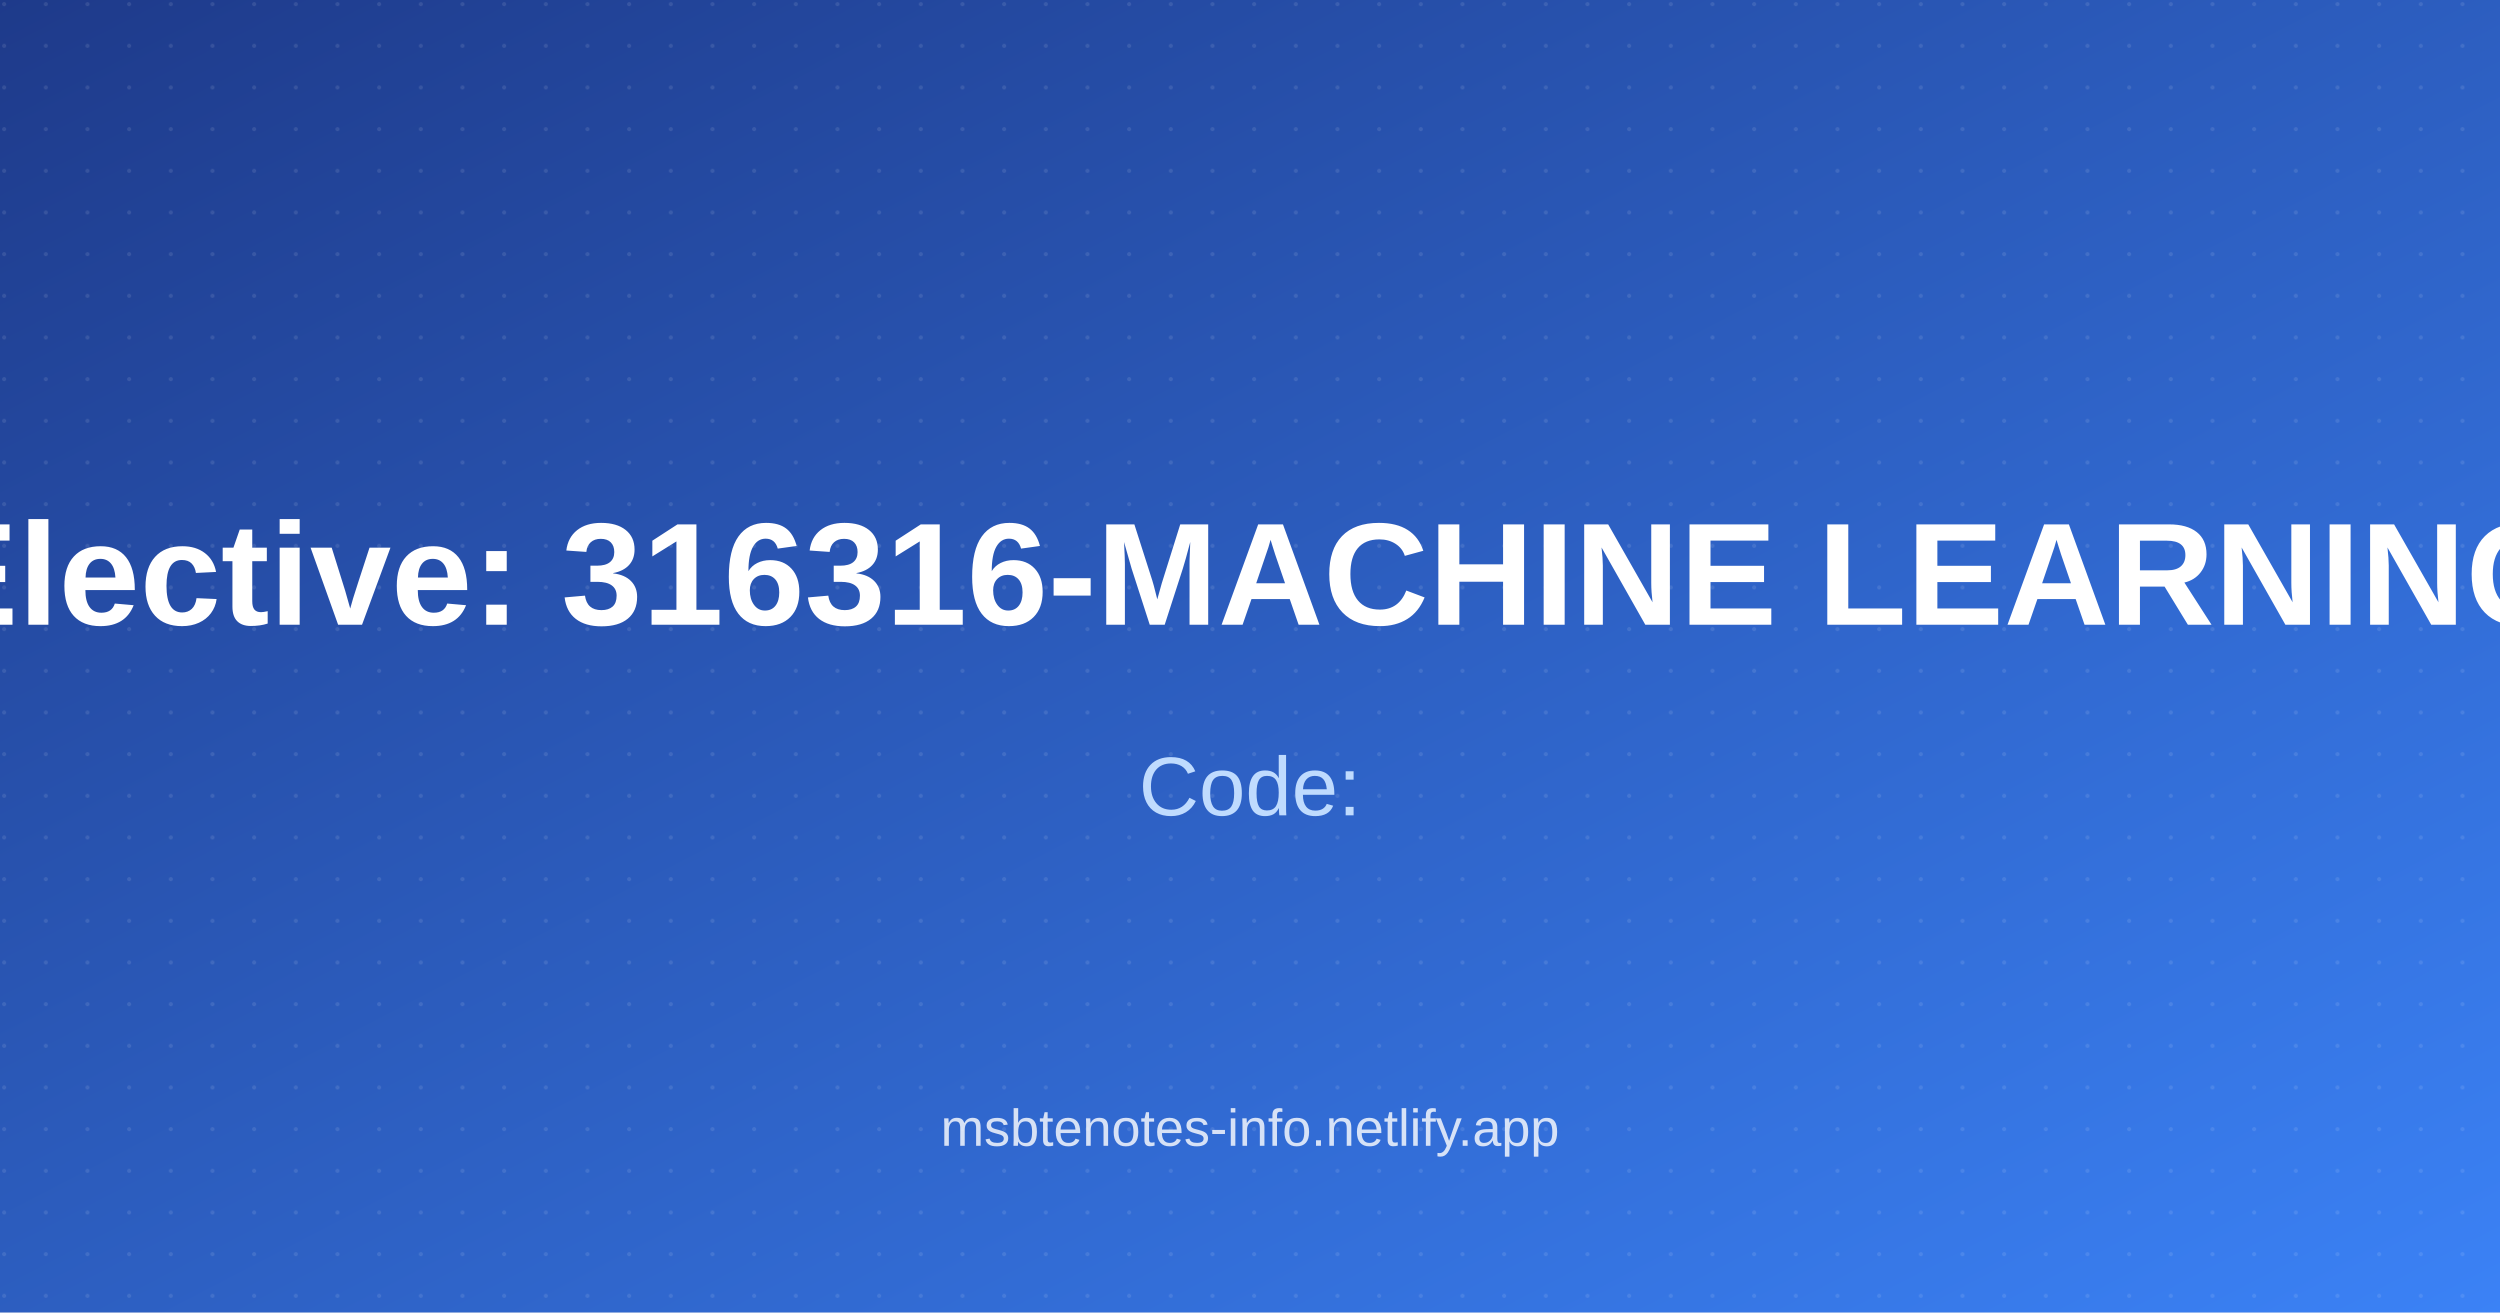
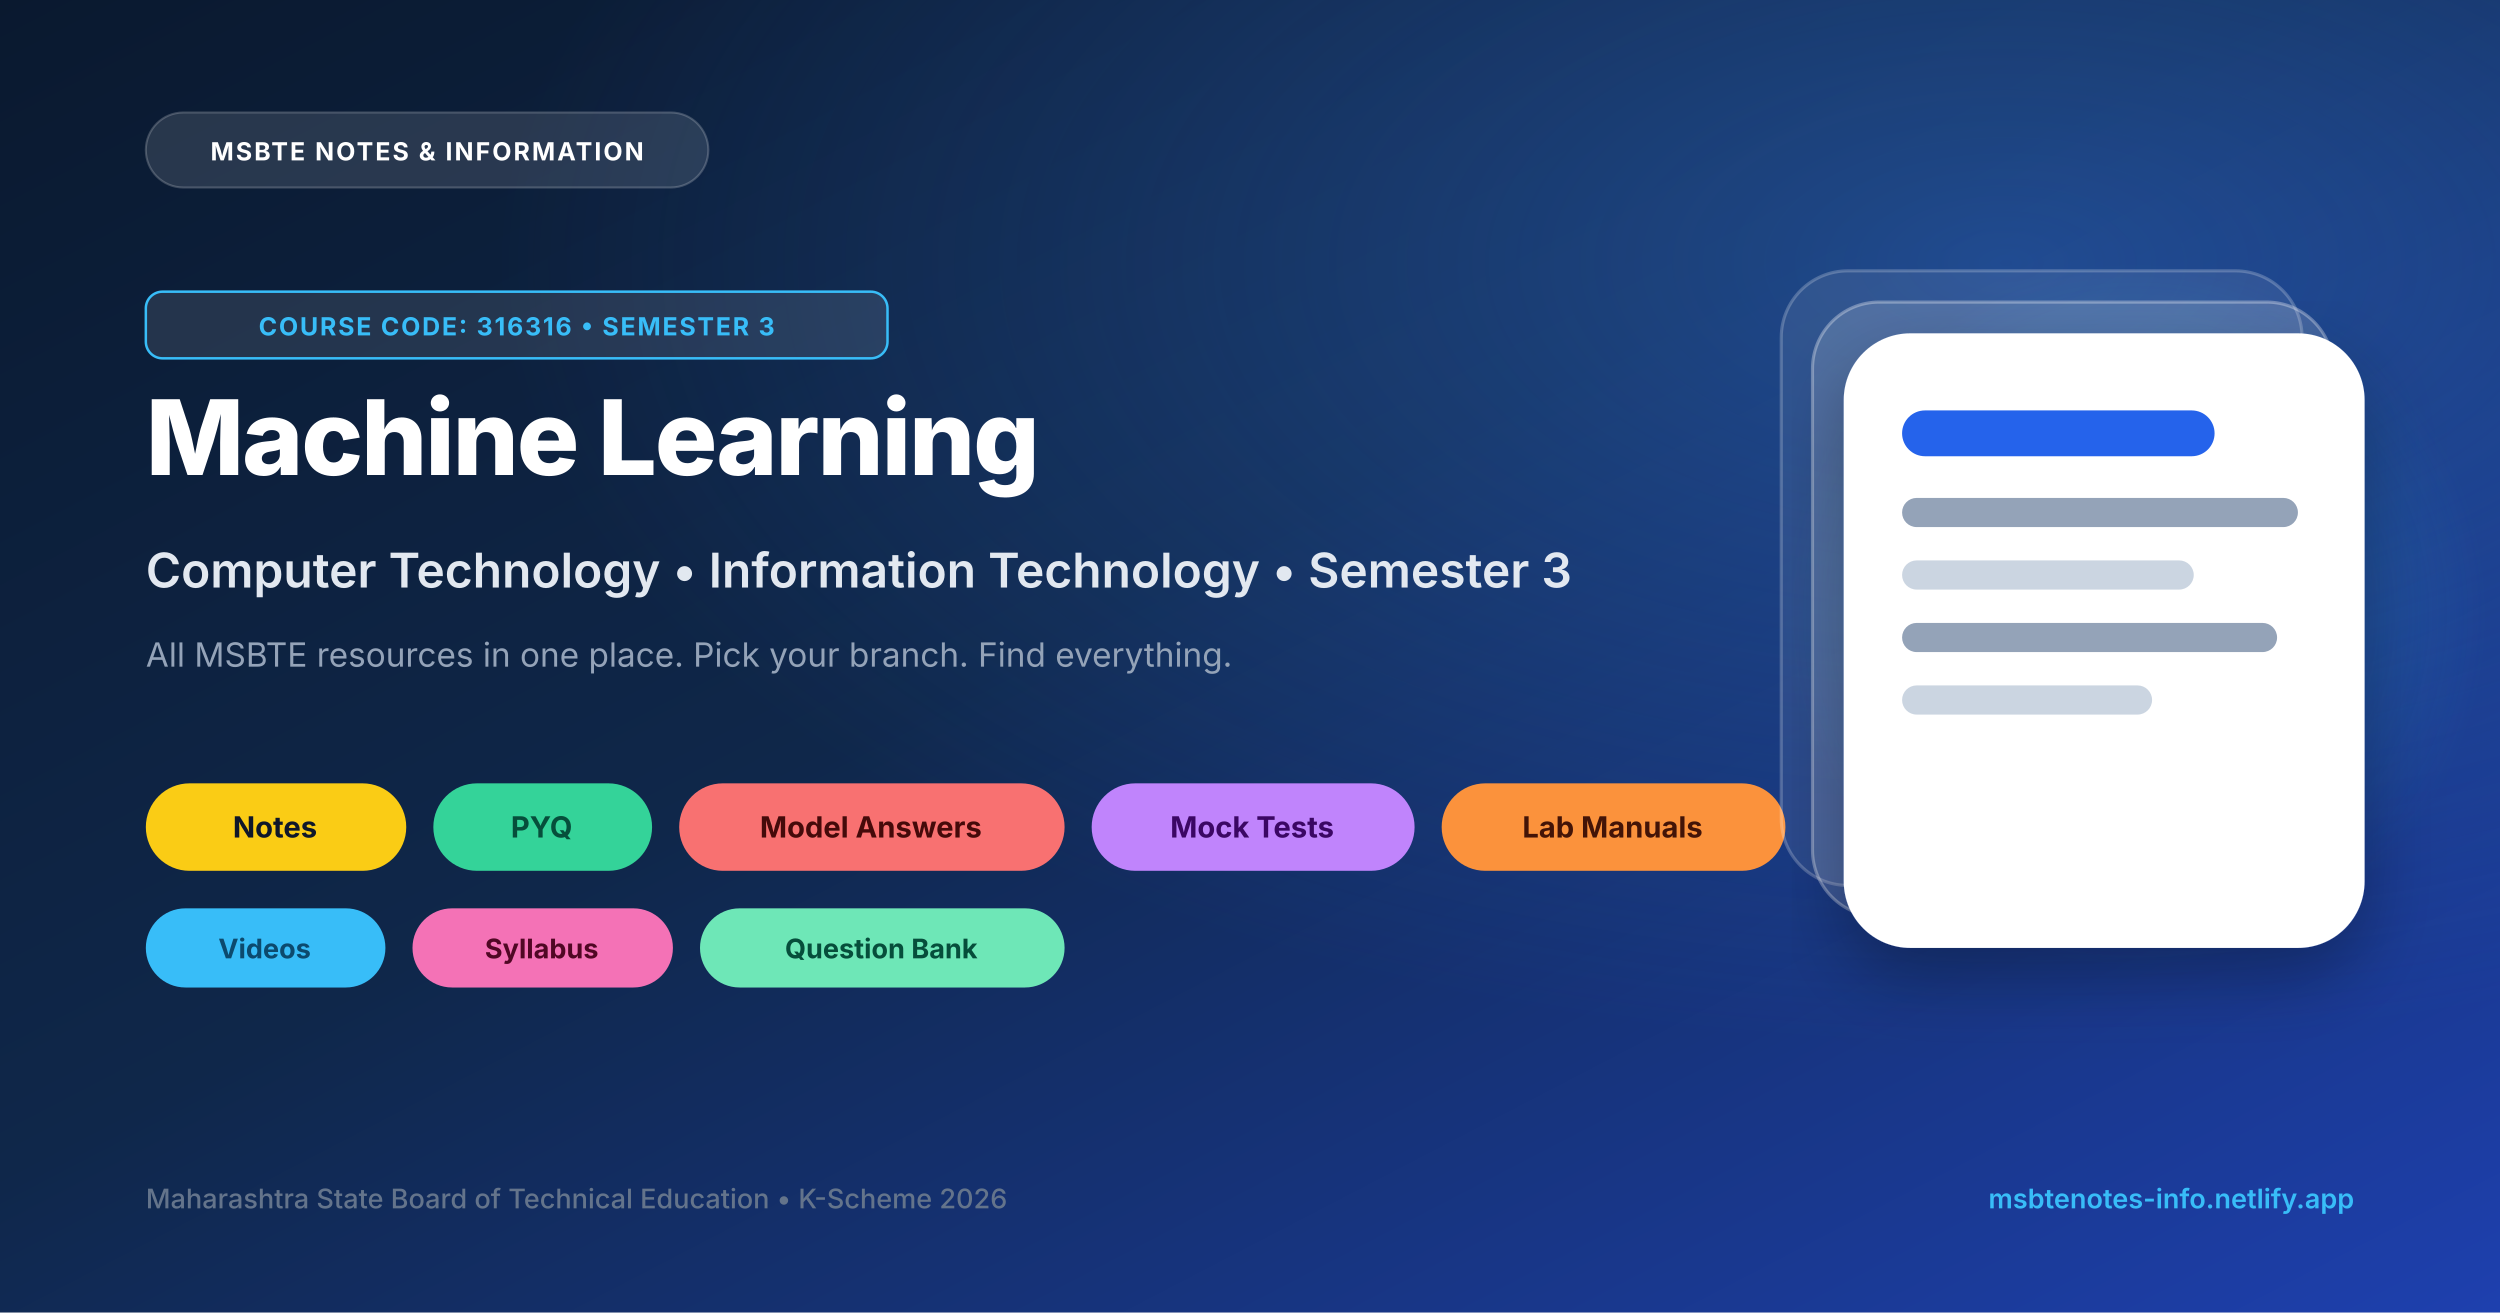
- <svg xmlns="http://www.w3.org/2000/svg" width="1200" height="630">
+ <svg xmlns="http://www.w3.org/2000/svg" width="1200" height="630" viewBox="0 0 1200 630">
  <defs>
-     <linearGradient id="grad1" x1="0%" y1="0%" x2="100%" y2="100%">
-       <stop offset="0%" style="stop-color:#1e3a8a;stop-opacity:1" />
-       <stop offset="100%" style="stop-color:#3b82f6;stop-opacity:1" />
+     <linearGradient id="bgGrad" x1="0%" y1="0%" x2="100%" y2="100%">
+       <stop offset="0%" stop-color="#0a192f" />
+       <stop offset="45%" stop-color="#0f274a" />
+       <stop offset="100%" stop-color="#1e40af" />
    </linearGradient>
-     <pattern id="pattern1" x="0" y="0" width="20" height="20" patternUnits="userSpaceOnUse">
-       <circle cx="2" cy="2" r="1" fill="rgba(255,255,255,0.1)" />
-     </pattern>
+     <radialGradient id="bgGlow" cx="80%" cy="20%" r="60%">
+       <stop offset="0%" stop-color="#3b82f6" stop-opacity="0.38" />
+       <stop offset="100%" stop-color="#3b82f6" stop-opacity="0" />
+     </radialGradient>
+     <radialGradient id="cardGlow" cx="50%" cy="50%" r="50%">
+       <stop offset="0%" stop-color="#38bdf8" stop-opacity="0.32" />
+       <stop offset="100%" stop-color="#38bdf8" stop-opacity="0" />
+     </radialGradient>
+     <filter id="dropShadow" x="-10%" y="-10%" width="130%" height="130%">
+       <feDropShadow dx="0" dy="14" stdDeviation="18" flood-color="#000000" flood-opacity="0.32" />
+     </filter>
  </defs>
-   <rect width="1200" height="630" fill="url(#grad1)" />
-   <rect width="1200" height="630" fill="url(#pattern1)" />
-   <text x="600" y="280" font-family="Arial, sans-serif" font-weight="bold" font-size="70" fill="white" text-anchor="middle" dominant-baseline="middle">
-     Elective: 316316-MACHINE LEARNING
-   </text>
-   <text x="600" y="380" font-family="Arial, sans-serif" font-size="40" fill="#bfdbfe" text-anchor="middle" dominant-baseline="middle">
-     Code: 
-   </text>
-   <text x="600" y="550" font-family="Arial, sans-serif" font-size="25" fill="rgba(255,255,255,0.8)" text-anchor="middle">
-     msbtenotes-info.netlify.app
-   </text>
+   <rect width="1200" height="630" fill="url(#bgGrad)" />
+   <rect width="1200" height="630" fill="url(#bgGlow)" />
+   <g transform="translate(70, 54)">
+     <rect width="270" height="36" rx="18" fill="rgba(255, 255, 255, 0.12)" stroke="rgba(255, 255, 255, 0.2)" stroke-width="1" />
+     <text x="135" y="23" font-family="'Segoe UI', Inter, -apple-system, sans-serif" font-size="12" font-weight="700" fill="#ffffff" letter-spacing="0.08em" text-anchor="middle">MSBTE NOTES &amp; INFORMATION</text>
+   </g>
+   <g transform="translate(70, 140)">
+     <rect width="356" height="32" rx="8" fill="rgba(255, 255, 255, 0.1)" stroke="#38bdf8" stroke-width="1.2" />
+     <text x="178" y="21" font-family="'Segoe UI', Inter, monospace" font-size="12" font-weight="700" fill="#38bdf8" letter-spacing="0.07em" text-anchor="middle">COURSE CODE: 316316 • SEMESTER 3</text>
+     <text x="0" y="88" font-family="'Segoe UI', Inter, -apple-system, sans-serif" font-size="50" font-weight="800" fill="#ffffff" letter-spacing="-0.02em">
+       Machine Learning
+     </text>
+     <text x="0" y="142" font-family="'Segoe UI', Inter, -apple-system, sans-serif" font-size="23" font-weight="600" fill="#e2e8f0">
+       Computer Technology • Information Technology • Semester 3
+     </text>
+     <text x="0" y="180" font-family="'Segoe UI', Inter, -apple-system, sans-serif" font-size="16" font-weight="400" fill="#94a3b8">
+       All MSBTE resources in one place. Pick your branch. Find everything.
+     </text>
+     <g transform="translate(0, 236)">
+       <g transform="translate(0, 0)">
+         <rect width="125" height="42" rx="21" fill="#facc15" />
+         <text x="62" y="26" font-family="'Segoe UI', Inter, sans-serif" font-size="14" font-weight="700" fill="#0f172a" text-anchor="middle">Notes</text>
+       </g>
+       <g transform="translate(138, 0)">
+         <rect width="105" height="42" rx="21" fill="#34d399" />
+         <text x="52" y="26" font-family="'Segoe UI', Inter, sans-serif" font-size="14" font-weight="700" fill="#064e3b" text-anchor="middle">PYQ</text>
+       </g>
+       <g transform="translate(256, 0)">
+         <rect width="185" height="42" rx="21" fill="#f87171" />
+         <text x="92" y="26" font-family="'Segoe UI', Inter, sans-serif" font-size="14" font-weight="700" fill="#450a0a" text-anchor="middle">Model Answers</text>
+       </g>
+       <g transform="translate(454, 0)">
+         <rect width="155" height="42" rx="21" fill="#c084fc" />
+         <text x="77" y="26" font-family="'Segoe UI', Inter, sans-serif" font-size="14" font-weight="700" fill="#3b0764" text-anchor="middle">Mock Tests</text>
+       </g>
+       <g transform="translate(622, 0)">
+         <rect width="165" height="42" rx="21" fill="#fb923c" />
+         <text x="82" y="26" font-family="'Segoe UI', Inter, sans-serif" font-size="14" font-weight="700" fill="#431407" text-anchor="middle">Lab Manuals</text>
+       </g>
+     </g>
+     <g transform="translate(0, 296)">
+       <g transform="translate(0, 0)">
+         <rect width="115" height="38" rx="19" fill="#38bdf8" />
+         <text x="57" y="24" font-family="'Segoe UI', Inter, sans-serif" font-size="13" font-weight="700" fill="#0c4a6e" text-anchor="middle">Videos</text>
+       </g>
+       <g transform="translate(128, 0)">
+         <rect width="125" height="38" rx="19" fill="#f472b6" />
+         <text x="62" y="24" font-family="'Segoe UI', Inter, sans-serif" font-size="13" font-weight="700" fill="#500724" text-anchor="middle">Syllabus</text>
+       </g>
+       <g transform="translate(266, 0)">
+         <rect width="175" height="38" rx="19" fill="#6ee7b7" />
+         <text x="87" y="24" font-family="'Segoe UI', Inter, sans-serif" font-size="13" font-weight="700" fill="#064e3b" text-anchor="middle">Question Bank</text>
+       </g>
+     </g>
+   </g>
+   <g transform="translate(885, 145)">
+     <circle cx="140" cy="150" r="170" fill="url(#cardGlow)" />
+     <rect x="-30" y="-15" width="250" height="295" rx="32" fill="rgba(255, 255, 255, 0.08)" stroke="rgba(255, 255, 255, 0.22)" stroke-width="1.5" />
+     <rect x="-15" y="0" width="250" height="295" rx="32" fill="rgba(255, 255, 255, 0.16)" stroke="rgba(255, 255, 255, 0.32)" stroke-width="1.5" />
+     <rect x="0" y="15" width="250" height="295" rx="32" fill="#ffffff" filter="url(#dropShadow)" />
+     <rect x="28" y="52" width="150" height="22" rx="11" fill="#2563eb" />
+     <rect x="28" y="94" width="190" height="14" rx="7" fill="#94a3b8" />
+     <rect x="28" y="124" width="140" height="14" rx="7" fill="#cbd5e1" />
+     <rect x="28" y="154" width="180" height="14" rx="7" fill="#94a3b8" />
+     <rect x="28" y="184" width="120" height="14" rx="7" fill="#cbd5e1" />
+   </g>
+   <g transform="translate(70, 580)">
+     <text x="0" y="0" font-family="'Segoe UI', Inter, sans-serif" font-size="13" font-weight="500" fill="#64748b">
+       Maharashtra State Board of Technical Education • K-Scheme 2026
+     </text>
+     <text x="1060" y="0" font-family="'Segoe UI', Inter, sans-serif" font-size="13" font-weight="600" fill="#38bdf8" text-anchor="end">
+       msbtenotes-info.netlify.app
+     </text>
+   </g>
</svg>
